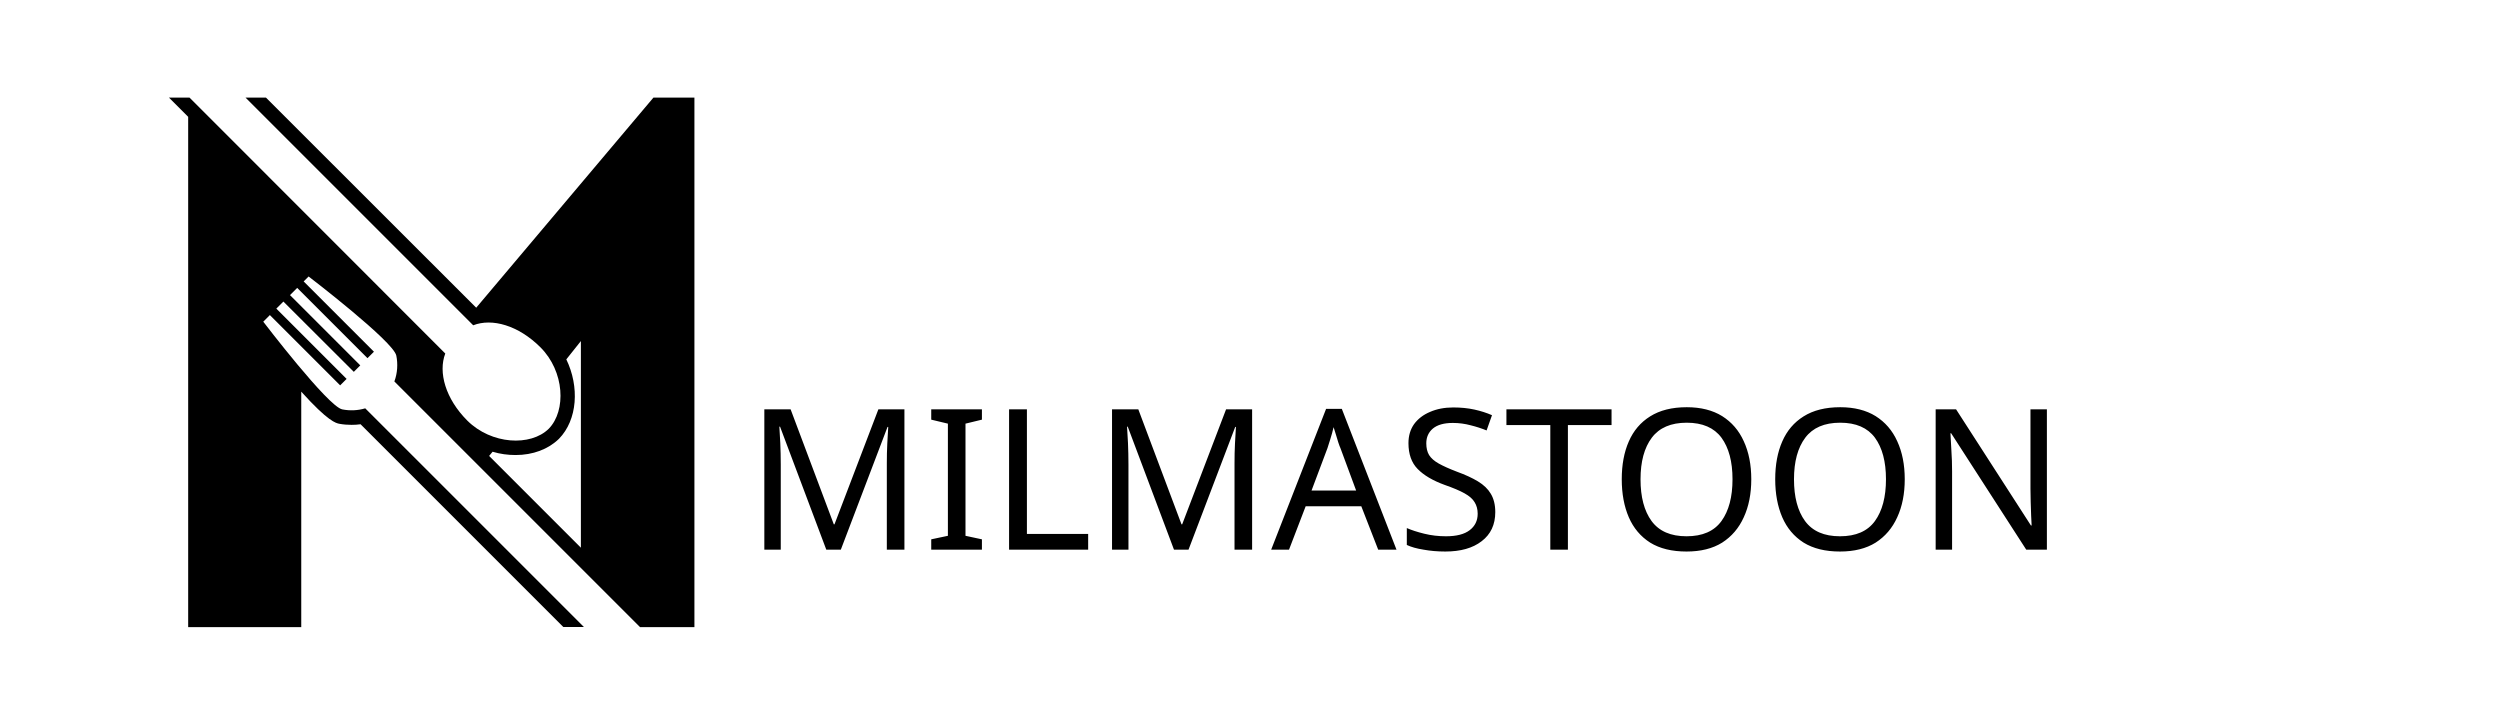
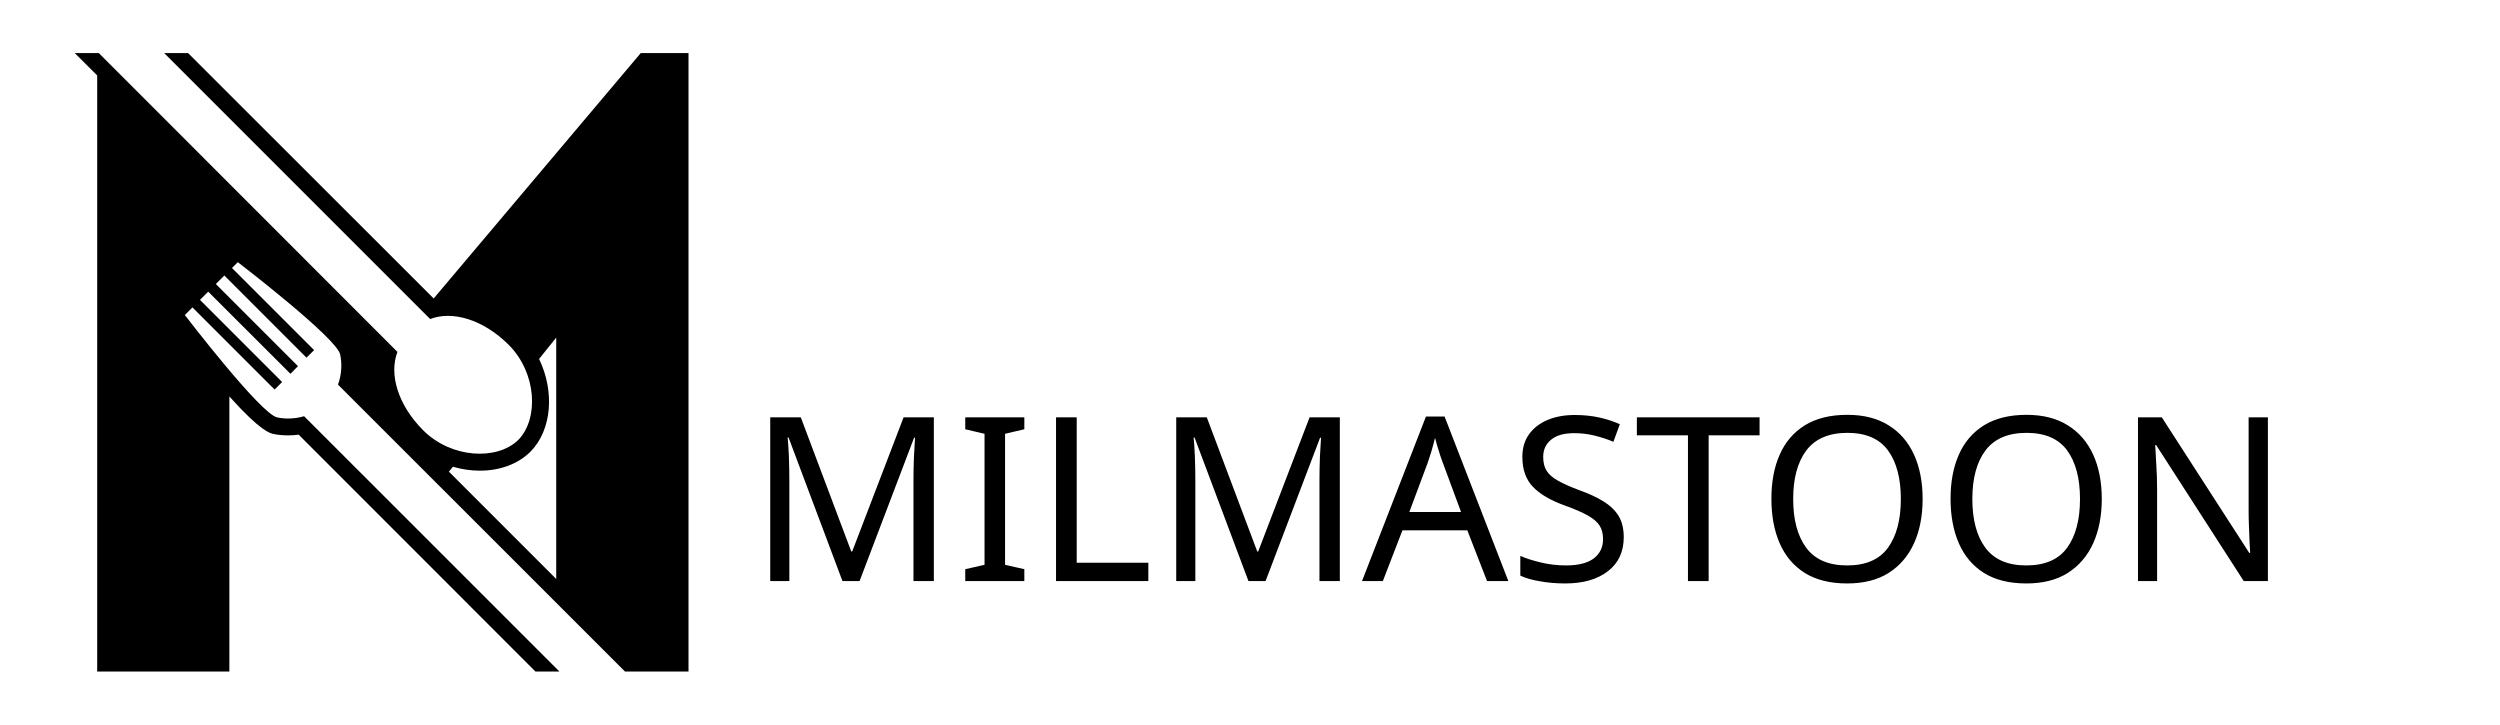
- <svg xmlns="http://www.w3.org/2000/svg" id="Layer_1" data-name="Layer 1" viewBox="0 0 166.47 48.25">
+ <svg xmlns="http://www.w3.org/2000/svg" id="Layer_1" data-name="Layer 1" viewBox="0 0 249.27 72.25">
  <defs>
    <style>
      .cls-1 {
        stroke-width: 0px;
      }

      .cls-1, .cls-2 {
        fill: #000;
      }

      .cls-2 {
        font-family: RushfordClean, 'Rushford Clean';
-         font-size: 13.08px;
+         font-size: 22.87px;
      }
    </style>
  </defs>
-   <path class="cls-1" d="M43.51,6.5l-11.8,13.99-14-13.99h-1.36l15.16,15.16h0c1.25-.49,3.01,0,4.48,1.47,1.6,1.6,1.73,4.21.55,5.42h0c-1.21,1.19-3.82,1.05-5.42-.54-1.46-1.46-1.95-3.22-1.47-4.47h0S12.62,6.5,12.62,6.5h-1.37l1.28,1.28v33.98h7.53v-15.68c1.79,1.99,2.32,2.1,2.54,2.14.27.05.54.07.81.07.2,0,.4-.01.6-.04l13.5,13.5h1.37l-14.56-14.56c-.5.15-1.03.17-1.53.07-.94-.18-5.26-5.84-5.26-5.84l.44-.44,4.68,4.68.43-.43-4.68-4.68.47-.47,4.69,4.68.43-.43-4.68-4.68.48-.48,4.68,4.68.43-.43-4.68-4.68.33-.33s5.66,4.33,5.84,5.27c.11.55.08,1.16-.13,1.72l16.36,16.36h3.62V6.5h-2.71ZM38.69,36.48l-6.12-6.12.23-.28c.5.15,1.01.22,1.53.22,1.15,0,2.17-.38,2.89-1.08,1.24-1.27,1.37-3.47.49-5.29l.97-1.22v13.76Z" />
-   <text class="cls-2" transform="translate(49.63 36.6)">
+   <path class="cls-1" d="M63.89,5.29l-20.65,24.47L18.75,5.29h-2.38l26.52,26.52h0c2.19-.85,5.27.02,7.83,2.57,2.79,2.79,3.03,7.36.96,9.48h0c-2.12,2.08-6.69,1.84-9.48-.95-2.56-2.56-3.42-5.64-2.57-7.82h0S9.85,5.29,9.85,5.29h-2.4l2.24,2.23v59.44h13.18v-27.43c3.13,3.49,4.06,3.67,4.44,3.75.46.09.94.13,1.42.13.35,0,.7-.02,1.05-.07l23.61,23.62h2.39l-25.46-25.46c-.88.26-1.81.3-2.68.12-1.64-.32-9.21-10.21-9.21-10.21l.76-.76,8.19,8.19.75-.75-8.19-8.19.82-.82,8.2,8.19.75-.76-8.19-8.19.85-.85,8.19,8.19.76-.75-8.19-8.19.58-.58s9.89,7.57,10.21,9.21c.2.97.14,2.02-.22,3l28.62,28.61h6.33V5.29h-4.75ZM55.46,57.73l-10.7-10.7.4-.49c.87.25,1.77.39,2.68.39,2.02,0,3.8-.66,5.05-1.89,2.18-2.22,2.4-6.07.86-9.25l1.71-2.13v24.06Z" />
+   <text class="cls-2" transform="translate(74.58 57.94)">
    <tspan x="0" y="0">MILMASTOON</tspan>
  </text>
</svg>
